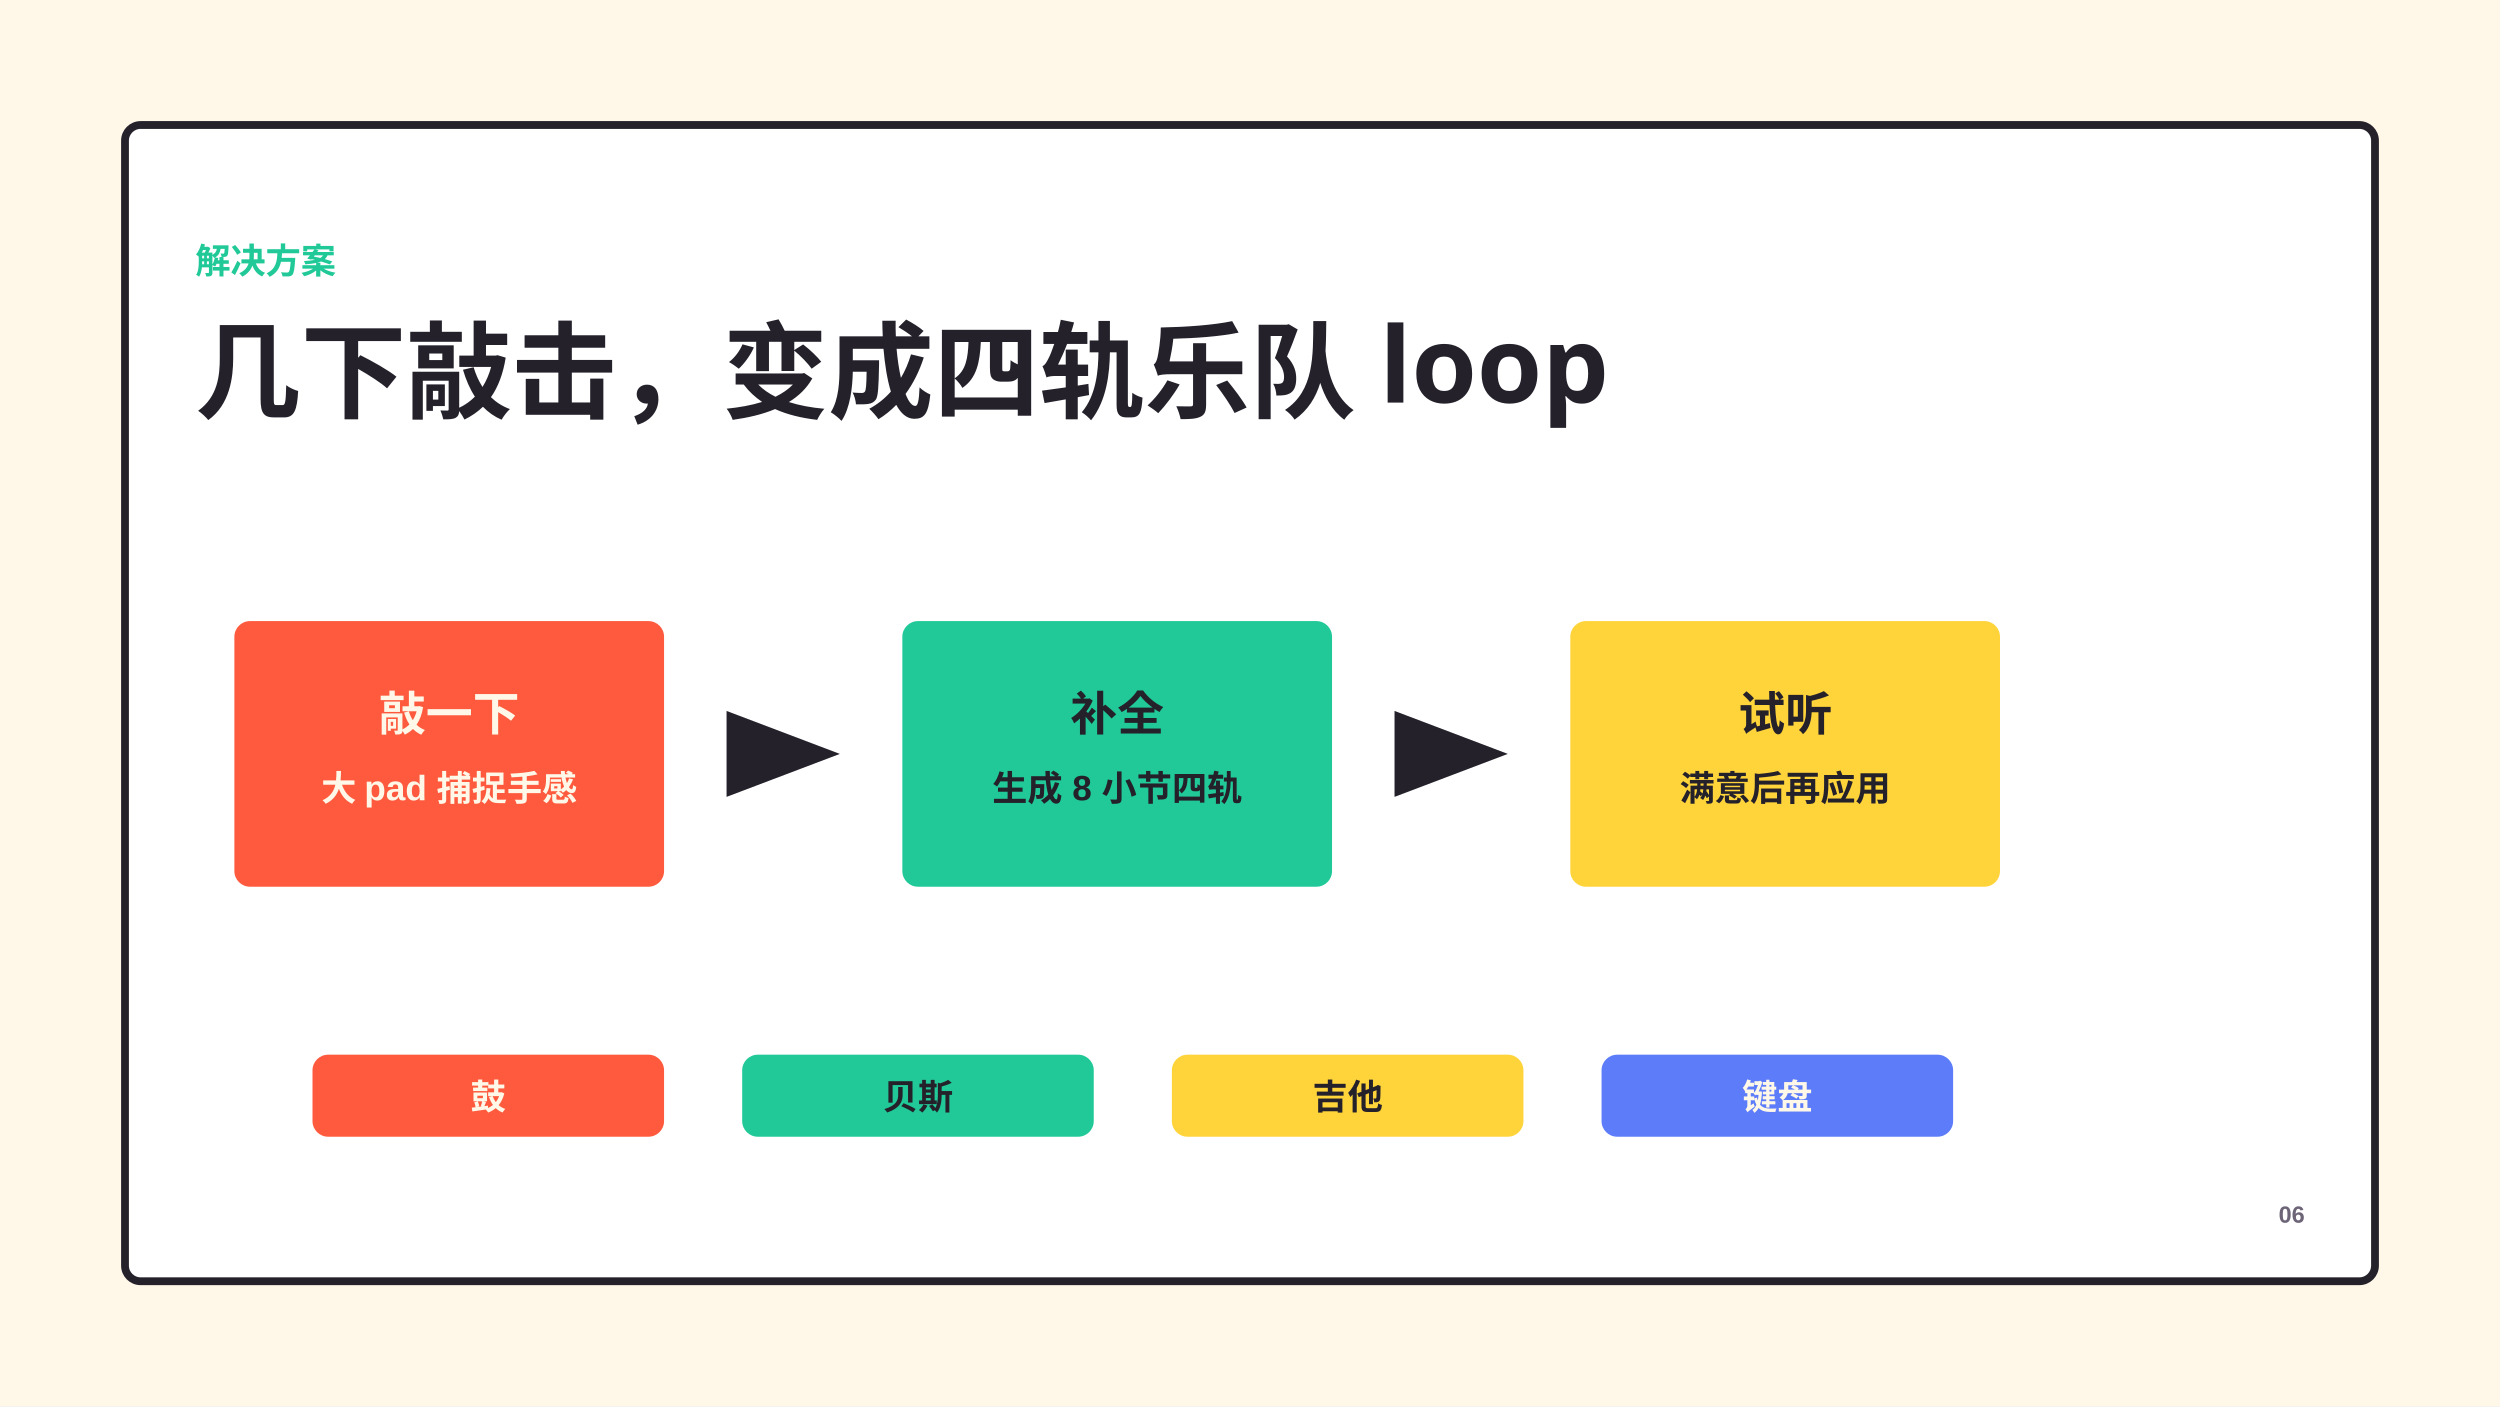
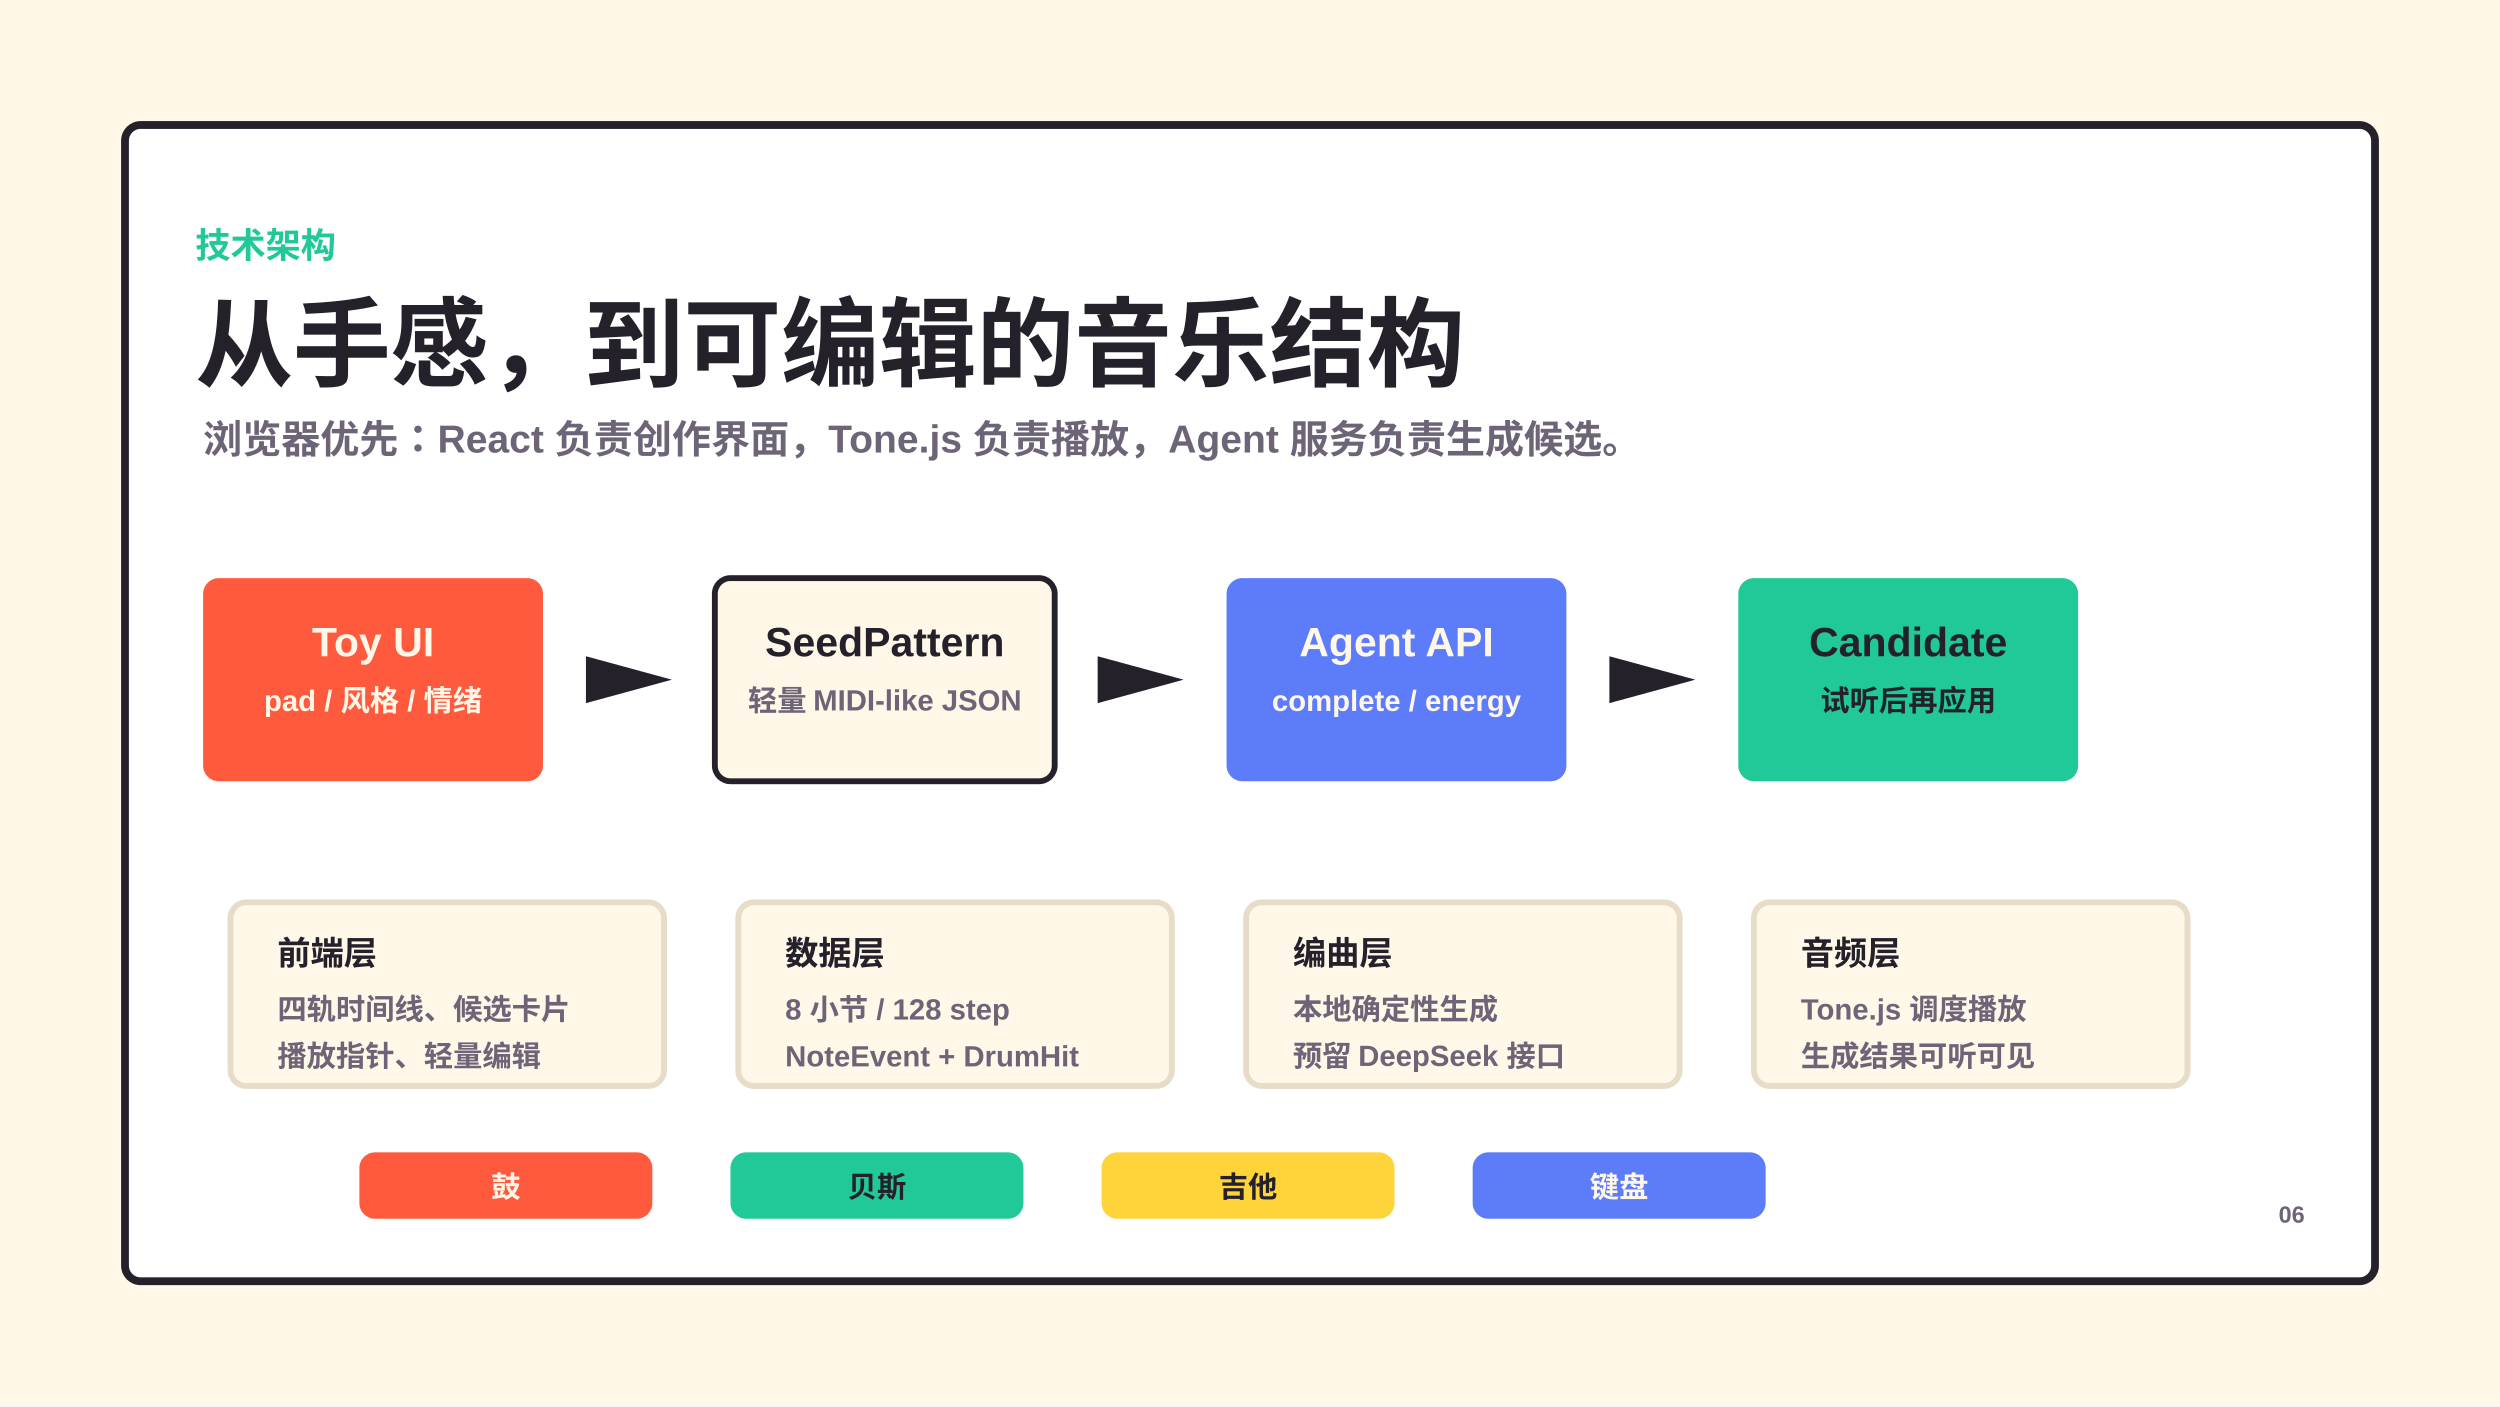
<svg xmlns="http://www.w3.org/2000/svg" viewBox="0 0 1280 720" width="1280" height="720">
  <g id="background">
    <rect x="0" y="0" width="1280" height="720" fill="#FFF7E8" />
    <path fill="#FFFFFF" stroke="#24212B" stroke-width="4" d="M72,64 H1208 A8,8 0 0 1 1216,72 V648 A8,8 0 0 1 1208,656 H72 A8,8 0 0 1 64,648 V72 A8,8 0 0 1 72,64 Z" />
  </g>
  <g id="headline">
-     <text x="100" y="140" font-family="Arial, Microsoft YaHei, sans-serif" font-size="18" font-weight="900" fill="#20C997">解决方案</text>
-     <text x="100" y="210" font-family="Impact, Arial Black, SimHei, Microsoft YaHei, sans-serif" font-size="54" font-weight="900" fill="#24212B">几下敲击，变成四轨乐队 loop</text>
+     <text x="100" y="132" font-family="Arial, Microsoft YaHei, sans-serif" font-size="18" font-weight="900" fill="#20C997">技术架构</text>
+     <text x="100" y="194" font-family="Impact, Arial Black, SimHei, Microsoft YaHei, sans-serif" font-size="50" font-weight="900" fill="#24212B">从手感，到可编辑的音乐结构</text>
+     <text x="104" y="232" font-family="Arial, Microsoft YaHei, sans-serif" font-size="20" font-weight="800" fill="#6D6577">浏览器优先：React 负责创作界面，Tone.js 负责播放，Agent 服务负责生成候选。</text>
  </g>
-   <g id="flow">
-     <path fill="#FF5A3D" d="M128,318 H332 A8,8 0 0 1 340,326 V446 A8,8 0 0 1 332,454 H128 A8,8 0 0 1 120,446 V326 A8,8 0 0 1 128,318 Z" />
-     <text x="230" y="374" text-anchor="middle" font-family="Arial, Microsoft YaHei, sans-serif" font-size="24" font-weight="900" fill="#FFF7E8">敲一下</text>
-     <text x="230" y="410" text-anchor="middle" font-family="Arial, Microsoft YaHei, sans-serif" font-size="18" font-weight="700" fill="#FFF7E8">大 pad 捕捉手感</text>
-     <polygon points="372,364 430,386 372,408" fill="#24212B" />
-     <path fill="#20C997" d="M470,318 H674 A8,8 0 0 1 682,326 V446 A8,8 0 0 1 674,454 H470 A8,8 0 0 1 462,446 V326 A8,8 0 0 1 470,318 Z" />
-     <text x="572" y="374" text-anchor="middle" font-family="Arial, Microsoft YaHei, sans-serif" font-size="24" font-weight="900" fill="#24212B">补全</text>
-     <text x="572" y="410" text-anchor="middle" font-family="Arial, Microsoft YaHei, sans-serif" font-size="18" font-weight="800" fill="#24212B">生成 8 小节四轨</text>
-     <polygon points="714,364 772,386 714,408" fill="#24212B" />
-     <path fill="#FFD43B" d="M812,318 H1016 A8,8 0 0 1 1024,326 V446 A8,8 0 0 1 1016,454 H812 A8,8 0 0 1 804,446 V326 A8,8 0 0 1 812,318 Z" />
-     <text x="914" y="374" text-anchor="middle" font-family="Arial, Microsoft YaHei, sans-serif" font-size="24" font-weight="900" fill="#24212B">试听</text>
-     <text x="914" y="410" text-anchor="middle" font-family="Arial, Microsoft YaHei, sans-serif" font-size="18" font-weight="800" fill="#24212B">满意后再应用</text>
+   <g id="architecture-flow">
+     <path fill="#FF5A3D" d="M112,296 H270 A8,8 0 0 1 278,304 V392 A8,8 0 0 1 270,400 H112 A8,8 0 0 1 104,392 V304 A8,8 0 0 1 112,296 Z" />
+     <text x="191" y="336" text-anchor="middle" font-family="Arial, Microsoft YaHei, sans-serif" font-size="21" font-weight="900" fill="#FFF7E8">Toy UI</text>
+     <text x="191" y="364" text-anchor="middle" font-family="Arial, Microsoft YaHei, sans-serif" font-size="15" font-weight="700" fill="#FFF7E8">pad / 风格 / 情绪</text>
+     <polygon points="300,336 344,348 300,360" fill="#24212B" />
+     <path fill="#FFF7E8" stroke="#24212B" stroke-width="3" d="M374,296 H532 A8,8 0 0 1 540,304 V392 A8,8 0 0 1 532,400 H374 A8,8 0 0 1 366,392 V304 A8,8 0 0 1 374,296 Z" />
+     <text x="453" y="336" text-anchor="middle" font-family="Arial, Microsoft YaHei, sans-serif" font-size="21" font-weight="900" fill="#24212B">SeedPattern</text>
+     <text x="453" y="364" text-anchor="middle" font-family="Arial, Microsoft YaHei, sans-serif" font-size="15" font-weight="800" fill="#6D6577">轻量 MIDI-like JSON</text>
+     <polygon points="562,336 606,348 562,360" fill="#24212B" />
+     <path fill="#5C7CFA" d="M636,296 H794 A8,8 0 0 1 802,304 V392 A8,8 0 0 1 794,400 H636 A8,8 0 0 1 628,392 V304 A8,8 0 0 1 636,296 Z" />
+     <text x="715" y="336" text-anchor="middle" font-family="Arial, Microsoft YaHei, sans-serif" font-size="21" font-weight="900" fill="#FFF7E8">Agent API</text>
+     <text x="715" y="364" text-anchor="middle" font-family="Arial, Microsoft YaHei, sans-serif" font-size="15" font-weight="700" fill="#FFF7E8">complete / energy</text>
+     <polygon points="824,336 868,348 824,360" fill="#24212B" />
+     <path fill="#20C997" d="M898,296 H1056 A8,8 0 0 1 1064,304 V392 A8,8 0 0 1 1056,400 H898 A8,8 0 0 1 890,392 V304 A8,8 0 0 1 898,296 Z" />
+     <text x="977" y="336" text-anchor="middle" font-family="Arial, Microsoft YaHei, sans-serif" font-size="21" font-weight="900" fill="#24212B">Candidate</text>
+     <text x="977" y="364" text-anchor="middle" font-family="Arial, Microsoft YaHei, sans-serif" font-size="15" font-weight="800" fill="#24212B">试听后再应用</text>
+   </g>
+   <g id="architecture-layers">
+     <path fill="#FFF7E8" stroke="#E7DCC7" stroke-width="3" d="M126,462 H332 A8,8 0 0 1 340,470 V548 A8,8 0 0 1 332,556 H126 A8,8 0 0 1 118,548 V470 A8,8 0 0 1 126,462 Z" />
+     <text x="142" y="494" font-family="Arial, Microsoft YaHei, sans-serif" font-size="17" font-weight="900" fill="#24212B">前端层</text>
+     <text x="142" y="522" font-family="Arial, Microsoft YaHei, sans-serif" font-size="15" font-weight="700" fill="#6D6577">四轨时间线、候选卡片</text>
+     <text x="142" y="546" font-family="Arial, Microsoft YaHei, sans-serif" font-size="15" font-weight="700" fill="#6D6577">播放指针、轻量编辑</text>
+     <path fill="#FFF7E8" stroke="#E7DCC7" stroke-width="3" d="M386,462 H592 A8,8 0 0 1 600,470 V548 A8,8 0 0 1 592,556 H386 A8,8 0 0 1 378,548 V470 A8,8 0 0 1 386,462 Z" />
+     <text x="402" y="494" font-family="Arial, Microsoft YaHei, sans-serif" font-size="17" font-weight="900" fill="#24212B">数据层</text>
+     <text x="402" y="522" font-family="Arial, Microsoft YaHei, sans-serif" font-size="15" font-weight="700" fill="#6D6577">8 小节 / 128 step</text>
+     <text x="402" y="546" font-family="Arial, Microsoft YaHei, sans-serif" font-size="15" font-weight="700" fill="#6D6577">NoteEvent + DrumHit</text>
+     <path fill="#FFF7E8" stroke="#E7DCC7" stroke-width="3" d="M646,462 H852 A8,8 0 0 1 860,470 V548 A8,8 0 0 1 852,556 H646 A8,8 0 0 1 638,548 V470 A8,8 0 0 1 646,462 Z" />
+     <text x="662" y="494" font-family="Arial, Microsoft YaHei, sans-serif" font-size="17" font-weight="900" fill="#24212B">编曲层</text>
+     <text x="662" y="522" font-family="Arial, Microsoft YaHei, sans-serif" font-size="15" font-weight="700" fill="#6D6577">本地确定性生成</text>
+     <text x="662" y="546" font-family="Arial, Microsoft YaHei, sans-serif" font-size="15" font-weight="700" fill="#6D6577">预留 DeepSeek 接口</text>
+     <path fill="#FFF7E8" stroke="#E7DCC7" stroke-width="3" d="M906,462 H1112 A8,8 0 0 1 1120,470 V548 A8,8 0 0 1 1112,556 H906 A8,8 0 0 1 898,548 V470 A8,8 0 0 1 906,462 Z" />
+     <text x="922" y="494" font-family="Arial, Microsoft YaHei, sans-serif" font-size="17" font-weight="900" fill="#24212B">音频层</text>
+     <text x="922" y="522" font-family="Arial, Microsoft YaHei, sans-serif" font-size="15" font-weight="700" fill="#6D6577">Tone.js 调度播放</text>
+     <text x="922" y="546" font-family="Arial, Microsoft YaHei, sans-serif" font-size="15" font-weight="700" fill="#6D6577">生成结果可听可见</text>
  </g>
  <g id="track-strip">
-     <path fill="#FF5A3D" d="M168,540 H332 A8,8 0 0 1 340,548 V574 A8,8 0 0 1 332,582 H168 A8,8 0 0 1 160,574 V548 A8,8 0 0 1 168,540 Z" />
-     <text x="250" y="568" text-anchor="middle" font-family="Arial, Microsoft YaHei, sans-serif" font-size="18" font-weight="900" fill="#FFF7E8">鼓</text>
-     <path fill="#20C997" d="M388,540 H552 A8,8 0 0 1 560,548 V574 A8,8 0 0 1 552,582 H388 A8,8 0 0 1 380,574 V548 A8,8 0 0 1 388,540 Z" />
-     <text x="470" y="568" text-anchor="middle" font-family="Arial, Microsoft YaHei, sans-serif" font-size="18" font-weight="900" fill="#24212B">贝斯</text>
-     <path fill="#FFD43B" d="M608,540 H772 A8,8 0 0 1 780,548 V574 A8,8 0 0 1 772,582 H608 A8,8 0 0 1 600,574 V548 A8,8 0 0 1 608,540 Z" />
-     <text x="690" y="568" text-anchor="middle" font-family="Arial, Microsoft YaHei, sans-serif" font-size="18" font-weight="900" fill="#24212B">吉他</text>
-     <path fill="#5C7CFA" d="M828,540 H992 A8,8 0 0 1 1000,548 V574 A8,8 0 0 1 992,582 H828 A8,8 0 0 1 820,574 V548 A8,8 0 0 1 828,540 Z" />
-     <text x="910" y="568" text-anchor="middle" font-family="Arial, Microsoft YaHei, sans-serif" font-size="18" font-weight="900" fill="#FFF7E8">键盘</text>
+     <path fill="#FF5A3D" d="M192,590 H326 A8,8 0 0 1 334,598 V616 A8,8 0 0 1 326,624 H192 A8,8 0 0 1 184,616 V598 A8,8 0 0 1 192,590 Z" />
+     <text x="259" y="613" text-anchor="middle" font-family="Arial, Microsoft YaHei, sans-serif" font-size="15" font-weight="900" fill="#FFF7E8">鼓</text>
+     <path fill="#20C997" d="M382,590 H516 A8,8 0 0 1 524,598 V616 A8,8 0 0 1 516,624 H382 A8,8 0 0 1 374,616 V598 A8,8 0 0 1 382,590 Z" />
+     <text x="449" y="613" text-anchor="middle" font-family="Arial, Microsoft YaHei, sans-serif" font-size="15" font-weight="900" fill="#24212B">贝斯</text>
+     <path fill="#FFD43B" d="M572,590 H706 A8,8 0 0 1 714,598 V616 A8,8 0 0 1 706,624 H572 A8,8 0 0 1 564,616 V598 A8,8 0 0 1 572,590 Z" />
+     <text x="639" y="613" text-anchor="middle" font-family="Arial, Microsoft YaHei, sans-serif" font-size="15" font-weight="900" fill="#24212B">吉他</text>
+     <path fill="#5C7CFA" d="M762,590 H896 A8,8 0 0 1 904,598 V616 A8,8 0 0 1 896,624 H762 A8,8 0 0 1 754,616 V598 A8,8 0 0 1 762,590 Z" />
+     <text x="829" y="613" text-anchor="middle" font-family="Arial, Microsoft YaHei, sans-serif" font-size="15" font-weight="900" fill="#FFF7E8">键盘</text>
  </g>
  <g id="footer">
    <text x="1180" y="626" text-anchor="end" font-family="Arial, Microsoft YaHei, sans-serif" font-size="12" font-weight="700" fill="#6D6577">06</text>
  </g>
</svg>
